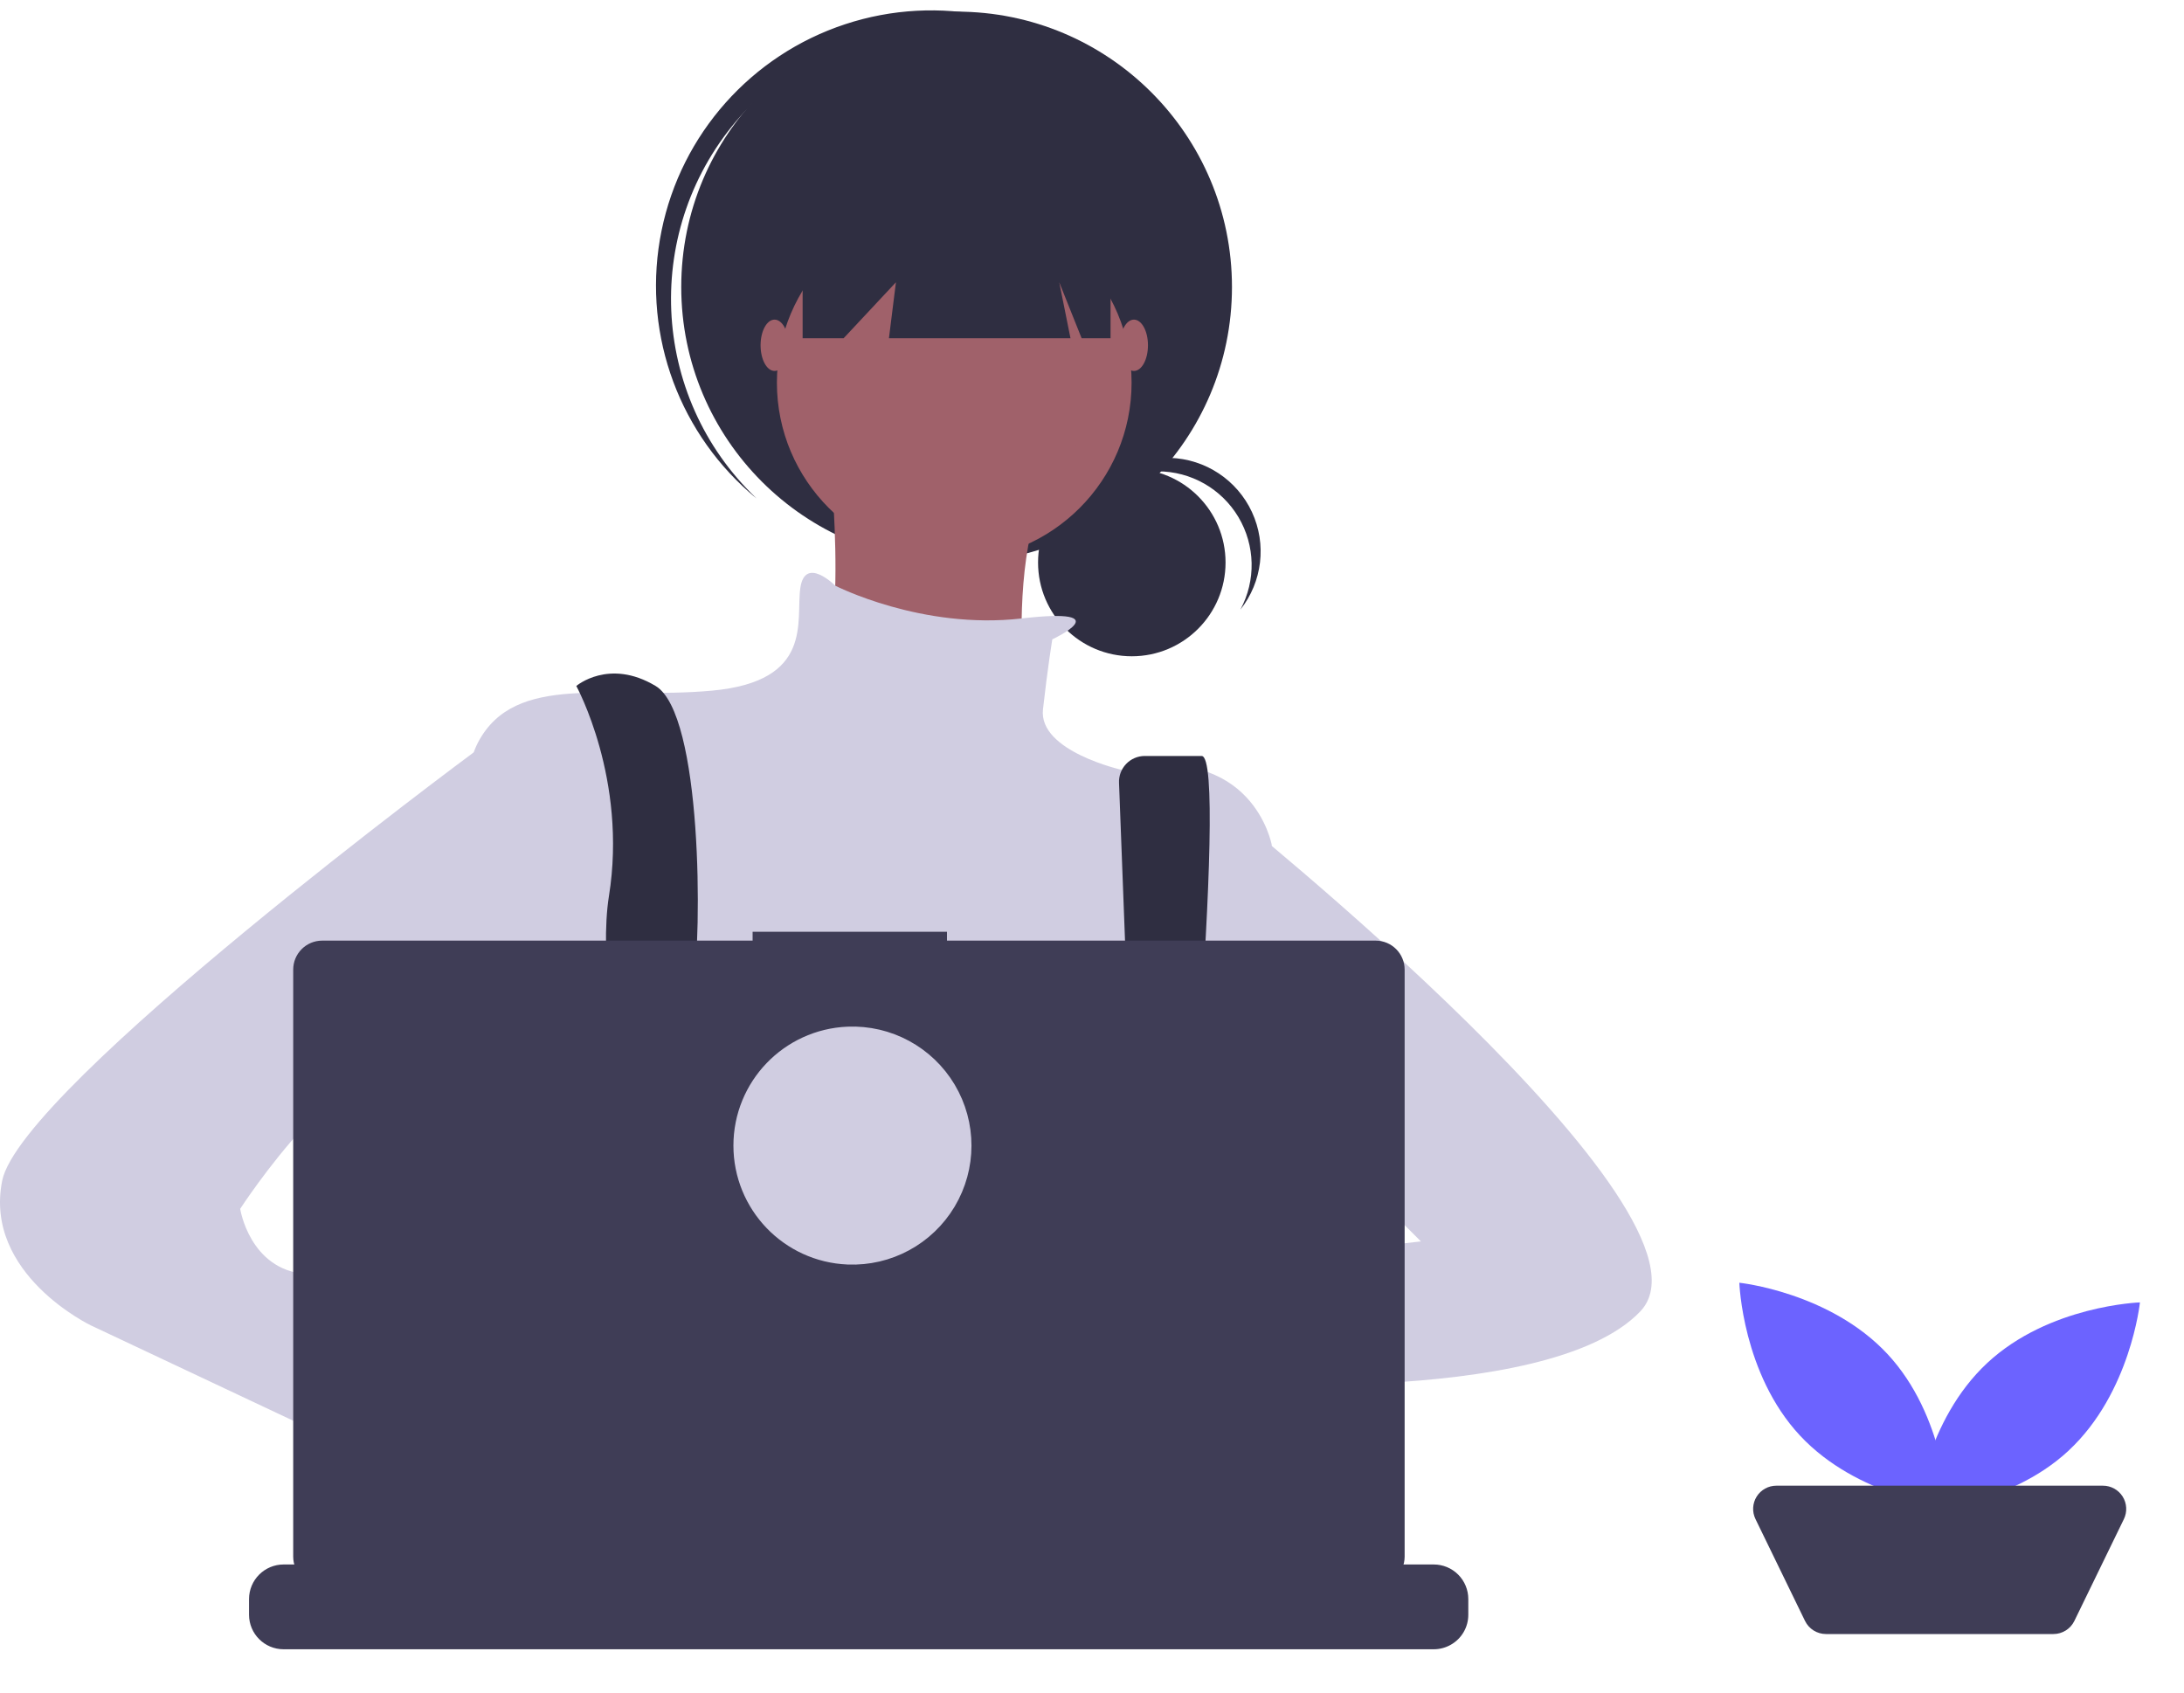
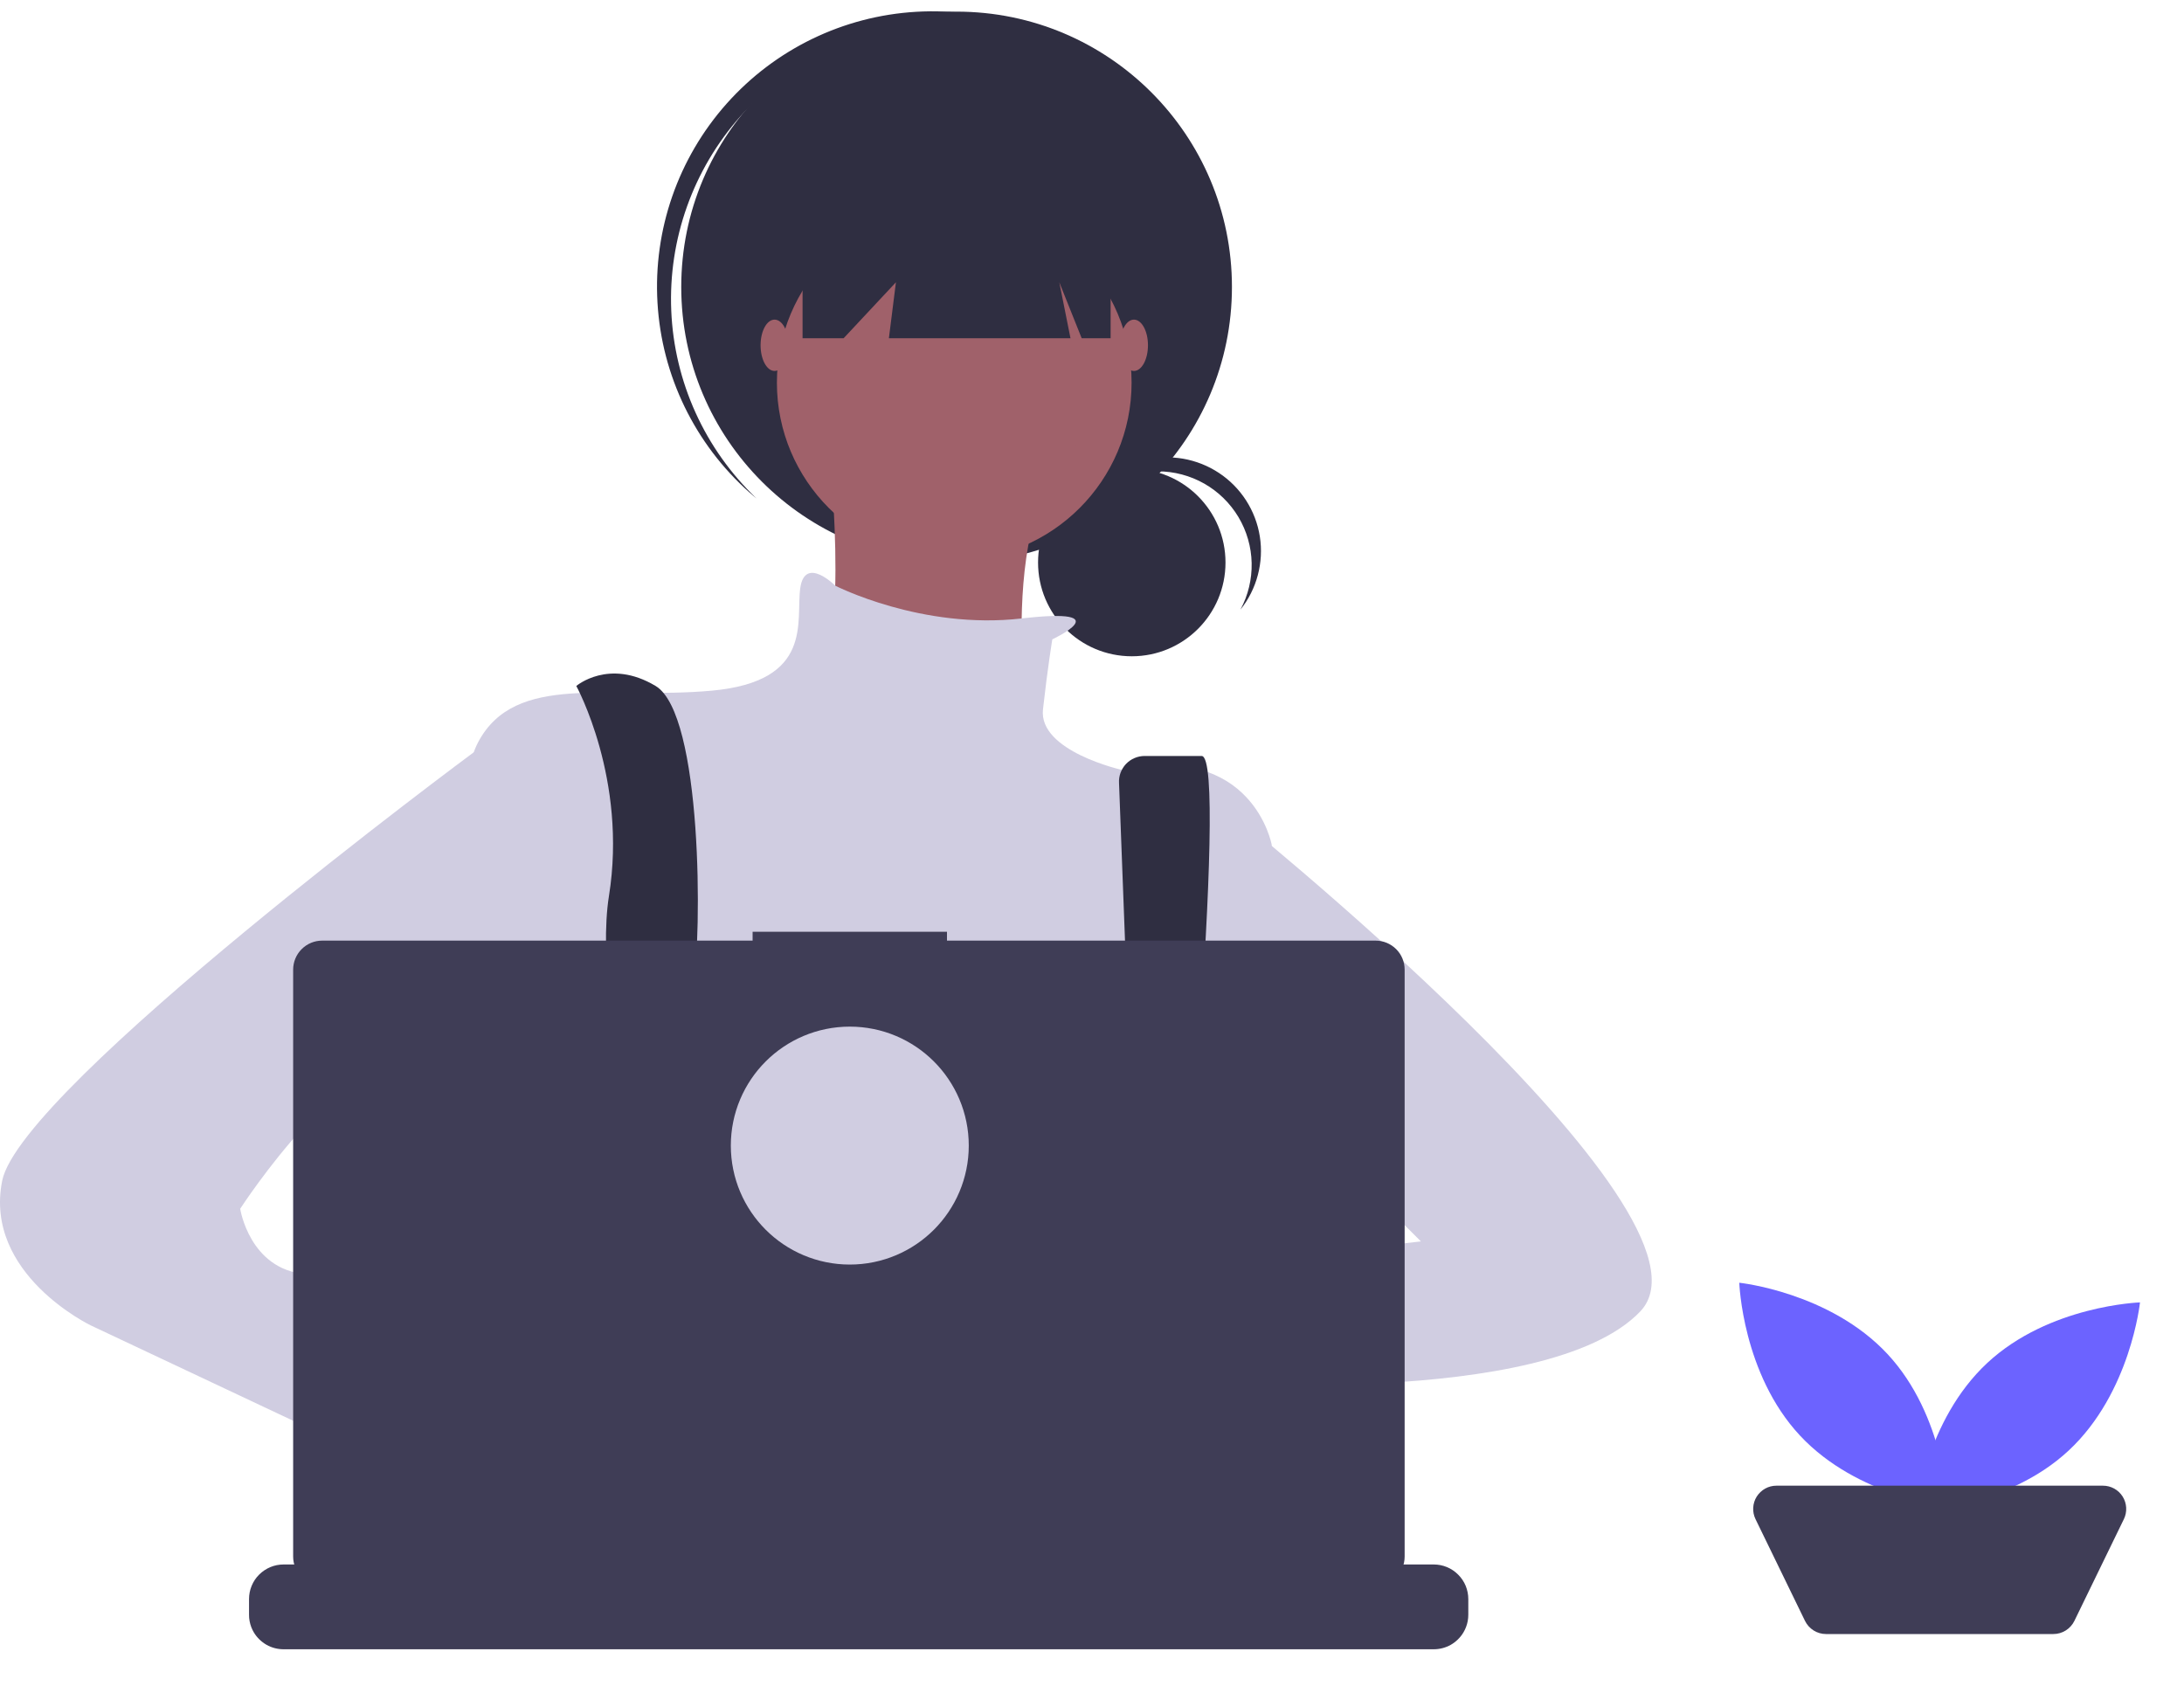
- <svg xmlns="http://www.w3.org/2000/svg" width="40" height="31" fill="none">
-   <path d="M34.568 24.798c1.055 1.133 1.11 2.798 1.11 2.798s-1.657-.172-2.712-1.304c-1.056-1.133-1.11-2.798-1.11-2.798s1.656.172 2.712 1.304Z" fill="#6C63FF" />
-   <path d="M37.89 26.566c-1.133 1.055-2.798 1.11-2.798 1.11s.171-1.657 1.304-2.712c1.133-1.056 2.797-1.11 2.797-1.11s-.171 1.656-1.304 2.712Z" fill="#6C63FF" />
-   <path d="M37.608 29.928h-4.165a.427.427 0 0 1-.384-.24l-.907-1.865a.425.425 0 0 1 .383-.612h5.98a.426.426 0 0 1 .384.612l-.907 1.865a.426.426 0 0 1-.383.24Z" fill="#3F3D56" />
-   <path d="M20.729 12.02a1.717 1.717 0 1 0 0-3.434 1.717 1.717 0 0 0 0 3.434Z" fill="#2F2E41" />
-   <path d="M21.208 8.633a1.717 1.717 0 0 1 1.51 2.532 1.715 1.715 0 1 0-2.85-1.886 1.712 1.712 0 0 1 1.34-.646Z" fill="#2F2E41" />
-   <path d="M17.52 10.3a5.043 5.043 0 1 0 0-10.087 5.043 5.043 0 0 0 0 10.086Z" fill="#2F2E41" />
-   <path d="M13.563 2.127a5.042 5.042 0 0 1 6.989-.53c-.041-.038-.082-.078-.125-.116a5.043 5.043 0 1 0-6.701 7.538c.042.038.087.074.13.11a5.042 5.042 0 0 1-.293-7.002Z" fill="#2F2E41" />
-   <path d="M17.477 10.256a3.248 3.248 0 1 0 0-6.496 3.248 3.248 0 0 0 0 6.496Z" fill="#A0616A" />
-   <path d="M15.17 8.033s.427 3.932-.257 4.36c-.684.427 3.932 1.025 3.932 1.025s-.684-4.274 1.026-5.385h-4.702Z" fill="#A0616A" />
-   <path d="M19.273 11.71s1.273-.594-.56-.383c-1.833.212-3.415-.6-3.415-.6s-.555-.556-.64.043c-.086.598.256 1.71-1.625 1.88-1.88.171-3.59-.342-4.274.94-.683 1.283-.341 6.839-.341 6.839s1.282 4.616 2.307 5.3c1.026.683 10.001-.257 10.001-.257l2.565-4.616v-5.385s-.342-1.88-2.736-1.368c0 0-1.538-.342-1.453-1.11.086-.77.171-1.283.171-1.283Z" fill="#D0CDE1" />
-   <path d="M11.064 28.995c.053-.23.088-.36.088-.36l-.027-.188-.282-1.912-.118-.806c1.025-.428 1.282-2.394 1.282-2.394l.038-.023.175-.105.629-.377.012-.008.254.17.516.343a6.062 6.062 0 0 0 4.774 1.094 5.256 5.256 0 0 0 1.124-.325l1.243-.414.039-.013.038.006.73.11.012.002.06.01-.168 1.167-.245 1.697c.647.342 1.222.985 1.725 1.778.111.176.219.358.323.548.136.245.266.5.39.762l.044.094c.047.103.095.206.14.31H10.837a32.808 32.808 0 0 1 .07-.404c.057-.311.113-.571.157-.762Z" fill="#2F2E41" />
-   <path d="M10.555 12.564s.94 1.71.598 3.846c-.342 2.137 1.026 7.437 1.026 7.437l1.025-.257s-.683-4.444-.512-5.47c.17-1.026.17-5.043-.684-5.556-.855-.513-1.453 0-1.453 0ZM20.495 14.34l.36 9.464.683.427s.983-10.385.47-10.385h-1.043a.472.472 0 0 0-.47.494Z" fill="#2F2E41" />
-   <path d="M12.648 23.634a.427.427 0 1 0 0-.855.427.427 0 0 0 0 .855ZM21.195 24.062a.427.427 0 1 0 0-.855.427.427 0 0 0 0 .855Z" fill="#6C63FF" />
-   <path d="M14.7 2.947v3.248h.751l.958-1.025-.128 1.025h3.325L19.4 5.17l.41 1.025h.53V2.947H14.7Z" fill="#2F2E41" />
-   <path d="M14.186 6.794c.142 0 .257-.21.257-.47s-.115-.47-.257-.47c-.142 0-.256.21-.256.47s.114.47.256.47ZM20.768 6.794c.142 0 .257-.21.257-.47s-.115-.47-.257-.47c-.142 0-.256.21-.256.47s.114.47.256.47ZM22.521 23.592s-3.889-.727-4.145.555c-.257 1.283 4.316.727 4.316.727l-.17-1.282Z" fill="#A0616A" />
-   <path d="M22.434 14.787s9.317 7.437 7.608 9.232c-1.71 1.795-8.206 1.282-8.206 1.282l.427-2.137 3.761-.427-1.88-1.881-1.71.171v-6.24Z" fill="#D0CDE1" />
-   <path d="m8.674 27.181 1.197.94s.854 2.65 2.136 1.88c1.283-.768-1.196-3.504-1.196-3.504l-1.453-.513-.684 1.197Z" fill="#A0616A" />
-   <path d="m9.87 13.42-1.194.36S.382 19.915.04 21.625c-.342 1.71 1.624 2.65 1.624 2.65l7.437 3.504.769-2.051-3.505-1.795s.257-.513-.769-.599C4.57 23.25 4.399 22.14 4.399 22.14s2.052-3.163 3.163-2.48c1.111.685 1.453 1.198 1.453 1.198l.855-7.437Z" fill="#D0CDE1" />
-   <path d="M26.892 29.288v.286a.629.629 0 0 1-.32.55.633.633 0 0 1-.314.083H5.194a.633.633 0 0 1-.633-.633v-.286a.634.634 0 0 1 .633-.634h1.214v-.133a.026.026 0 0 1 .027-.027h.633c.004 0 .007 0 .01.002a.027.027 0 0 1 .017.025v.133h.395v-.133a.027.027 0 0 1 .008-.02.027.027 0 0 1 .019-.008h.633l.01.003a.027.027 0 0 1 .015.014.027.027 0 0 1 .002.01v.134h.396v-.133a.026.026 0 0 1 .026-.027h.634c.003 0 .007 0 .01.002a.027.027 0 0 1 .014.014.026.026 0 0 1 .002.01v.134h.396v-.133a.026.026 0 0 1 .026-.027h.634c.003 0 .007 0 .01.002a.028.028 0 0 1 .014.014.027.027 0 0 1 .002.01v.134h.396v-.133a.025.025 0 0 1 .008-.02.026.026 0 0 1 .019-.007h.633a.027.027 0 0 1 .019.008.026.026 0 0 1 .008.019v.133h.396v-.133c0-.004 0-.007.002-.01a.026.026 0 0 1 .006-.01.026.026 0 0 1 .018-.007h.634c.003 0 .007 0 .01.002a.028.028 0 0 1 .014.014.027.027 0 0 1 .002.01v.134h.396v-.133c0-.004 0-.007.002-.01a.026.026 0 0 1 .006-.01.026.026 0 0 1 .018-.007h4.963a.027.027 0 0 1 .018.008.026.026 0 0 1 .008.019v.133h.396v-.133l.002-.01a.026.026 0 0 1 .006-.01.026.026 0 0 1 .019-.007h.633a.027.027 0 0 1 .027.027v.133h.395v-.133l.002-.01a.026.026 0 0 1 .006-.01.026.026 0 0 1 .019-.007h.633c.004 0 .007 0 .01.002a.028.028 0 0 1 .015.014.027.027 0 0 1 .002.01v.134h.395v-.133c0-.004.001-.007.003-.01a.026.026 0 0 1 .005-.01.026.026 0 0 1 .019-.007h.633c.004 0 .007 0 .01.002a.028.028 0 0 1 .015.014.027.027 0 0 1 .002.01v.134h.396v-.133c0-.004 0-.007.002-.01a.026.026 0 0 1 .006-.01.026.026 0 0 1 .018-.007h.634c.007 0 .014.003.018.008a.027.027 0 0 1 .008.019v.133h.396v-.133c0-.004 0-.007.002-.01a.026.026 0 0 1 .006-.01.026.026 0 0 1 .019-.007h.633c.004 0 .007 0 .01.002a.028.028 0 0 1 .015.014.027.027 0 0 1 .002.01v.134h.395v-.133a.025.025 0 0 1 .008-.02.026.026 0 0 1 .019-.007h.633c.004 0 .007 0 .01.002a.028.028 0 0 1 .015.014.027.027 0 0 1 .002.01v.134h1.847a.633.633 0 0 1 .634.634Z" fill="#3F3D56" />
-   <path d="M25.195 17.228h-7.851v-.162h-3.56v.162H5.9a.531.531 0 0 0-.53.531V28.51a.531.531 0 0 0 .53.531h19.295a.531.531 0 0 0 .531-.53V17.758a.531.531 0 0 0-.53-.53Z" fill="#3F3D56" />
-   <path d="M15.564 22.161a1.18 1.18 0 1 0 0-2.358 1.18 1.18 0 0 0 0 2.358Z" stroke="#D0CDE1" stroke-width="2" stroke-miterlimit="10" />
-   <path d="M15.187 22.585a1.18 1.18 0 1 0 0-2.359 1.18 1.18 0 0 0 0 2.36Z" fill="#D0CDE1" />
+ <svg xmlns="http://www.w3.org/2000/svg" width="40" height="31" viewBox="0 0 40 31" fill="none">
+   <path d="M34.568 24.798C35.623 25.931 35.678 27.596 35.678 27.596C35.678 27.596 34.021 27.424 32.966 26.292C31.91 25.159 31.855 23.494 31.855 23.494C31.855 23.494 33.512 23.666 34.568 24.798Z" fill="#6C63FF" />
+   <path d="M37.889 26.566C36.757 27.621 35.092 27.676 35.092 27.676C35.092 27.676 35.263 26.019 36.396 24.964C37.529 23.908 39.194 23.854 39.194 23.854C39.194 23.854 39.022 25.51 37.889 26.566Z" fill="#6C63FF" />
+   <path d="M37.608 29.928H33.443C33.363 29.928 33.284 29.905 33.217 29.863C33.149 29.82 33.094 29.76 33.059 29.688L32.152 27.823C32.121 27.759 32.106 27.687 32.11 27.614C32.114 27.542 32.136 27.472 32.174 27.411C32.213 27.35 32.266 27.299 32.329 27.264C32.392 27.229 32.463 27.211 32.535 27.211H38.516C38.588 27.211 38.659 27.229 38.722 27.264C38.785 27.299 38.839 27.35 38.877 27.411C38.915 27.472 38.937 27.542 38.941 27.614C38.945 27.687 38.93 27.759 38.899 27.823L37.992 29.688C37.957 29.76 37.902 29.82 37.834 29.863C37.767 29.905 37.688 29.928 37.608 29.928V29.928Z" fill="#3F3D56" />
+   <path d="M20.729 12.02C21.677 12.02 22.445 11.251 22.445 10.303C22.445 9.355 21.677 8.586 20.729 8.586C19.78 8.586 19.012 9.355 19.012 10.303C19.012 11.251 19.78 12.02 20.729 12.02Z" fill="#2F2E41" />
+   <path d="M21.208 8.633C21.505 8.633 21.797 8.711 22.055 8.857C22.314 9.004 22.529 9.215 22.682 9.47C22.834 9.725 22.918 10.016 22.924 10.313C22.93 10.61 22.86 10.903 22.719 11.165C22.868 10.979 22.976 10.764 23.037 10.533C23.098 10.303 23.111 10.062 23.074 9.827C23.037 9.591 22.951 9.366 22.822 9.165C22.693 8.965 22.524 8.793 22.325 8.662C22.126 8.53 21.902 8.442 21.667 8.401C21.432 8.361 21.191 8.371 20.96 8.429C20.729 8.487 20.512 8.592 20.324 8.739C20.136 8.885 19.98 9.069 19.867 9.279C20.028 9.078 20.232 8.915 20.464 8.803C20.696 8.691 20.95 8.633 21.208 8.633V8.633Z" fill="#2F2E41" />
+   <path d="M17.52 10.299C20.305 10.299 22.563 8.041 22.563 5.256C22.563 2.471 20.305 0.213 17.52 0.213C14.735 0.213 12.477 2.471 12.477 5.256C12.477 8.041 14.735 10.299 17.52 10.299Z" fill="#2F2E41" />
+   <path d="M13.563 2.127C14.432 1.149 15.646 0.548 16.951 0.449C18.255 0.351 19.546 0.762 20.552 1.598C20.511 1.559 20.47 1.519 20.427 1.481C19.427 0.592 18.116 0.137 16.78 0.216C15.445 0.294 14.196 0.9 13.307 1.9C12.419 2.899 11.963 4.211 12.042 5.546C12.12 6.881 12.726 8.131 13.726 9.019C13.768 9.057 13.813 9.093 13.856 9.13C12.909 8.228 12.348 6.994 12.294 5.688C12.239 4.381 12.694 3.104 13.563 2.127V2.127Z" fill="#2F2E41" />
+   <path d="M17.477 10.256C19.271 10.256 20.725 8.802 20.725 7.008C20.725 5.214 19.271 3.76 17.477 3.76C15.683 3.76 14.229 5.214 14.229 7.008C14.229 8.802 15.683 10.256 17.477 10.256Z" fill="#A0616A" />
+   <path d="M15.169 8.033C15.169 8.033 15.597 11.965 14.913 12.393C14.229 12.82 18.845 13.418 18.845 13.418C18.845 13.418 18.161 9.144 19.871 8.033L15.169 8.033Z" fill="#A0616A" />
+   <path d="M19.273 11.71C19.273 11.71 20.546 11.116 18.713 11.327C16.88 11.539 15.298 10.727 15.298 10.727C15.298 10.727 14.743 10.171 14.657 10.77C14.572 11.368 14.914 12.479 13.033 12.65C11.153 12.821 9.443 12.308 8.759 13.59C8.076 14.873 8.418 20.429 8.418 20.429C8.418 20.429 9.7 25.044 10.725 25.728C11.751 26.412 20.726 25.472 20.726 25.472L23.291 20.856V15.471C23.291 15.471 22.949 13.59 20.555 14.103C20.555 14.103 19.017 13.761 19.102 12.992C19.188 12.223 19.273 11.71 19.273 11.71Z" fill="#D0CDE1" />
+   <path d="M11.064 28.995C11.117 28.765 11.152 28.635 11.152 28.635L11.125 28.447L10.843 26.535L10.725 25.729C11.75 25.301 12.007 23.335 12.007 23.335L12.045 23.312L12.22 23.207V23.207L12.849 22.83L12.861 22.822L13.115 22.991L13.631 23.335C14.307 23.839 15.081 24.197 15.903 24.386C16.725 24.574 17.577 24.589 18.405 24.429C18.791 24.363 19.167 24.254 19.529 24.104L20.772 23.69L20.811 23.677L20.849 23.683L21.578 23.793L21.591 23.795L21.652 23.804L21.483 24.972L21.238 26.669C21.885 27.011 22.46 27.654 22.963 28.447C23.074 28.623 23.182 28.805 23.286 28.995C23.422 29.24 23.552 29.496 23.675 29.757C23.691 29.788 23.705 29.82 23.72 29.851C23.767 29.954 23.815 30.057 23.86 30.161H10.837C10.854 30.056 10.871 29.957 10.888 29.861C10.889 29.858 10.889 29.855 10.89 29.851C10.896 29.819 10.902 29.788 10.907 29.757C10.964 29.446 11.02 29.186 11.064 28.995Z" fill="#2F2E41" />
+   <path d="M10.555 12.564C10.555 12.564 11.495 14.273 11.153 16.41C10.811 18.547 12.179 23.847 12.179 23.847L13.204 23.59C13.204 23.59 12.521 19.146 12.692 18.12C12.863 17.094 12.863 13.077 12.008 12.564C11.153 12.051 10.555 12.564 10.555 12.564Z" fill="#2F2E41" />
+   <path d="M20.495 14.34L20.854 23.804L21.538 24.231C21.538 24.231 22.521 13.846 22.008 13.846H20.965C20.901 13.846 20.837 13.859 20.779 13.884C20.72 13.909 20.667 13.946 20.623 13.992C20.579 14.038 20.546 14.093 20.523 14.153C20.501 14.213 20.491 14.276 20.495 14.34V14.34Z" fill="#2F2E41" />
+   <path d="M12.648 23.634C12.884 23.634 13.075 23.443 13.075 23.207C13.075 22.971 12.884 22.779 12.648 22.779C12.412 22.779 12.221 22.971 12.221 23.207C12.221 23.443 12.412 23.634 12.648 23.634Z" fill="#6C63FF" />
+   <path d="M21.195 24.062C21.431 24.062 21.622 23.87 21.622 23.634C21.622 23.398 21.431 23.207 21.195 23.207C20.959 23.207 20.768 23.398 20.768 23.634C20.768 23.87 20.959 24.062 21.195 24.062Z" fill="#6C63FF" />
+   <path d="M14.699 2.947V6.195H15.451L16.409 5.17L16.28 6.195H19.606L19.401 5.17L19.811 6.195H20.341V2.947H14.699Z" fill="#2F2E41" />
+   <path d="M14.186 6.794C14.328 6.794 14.443 6.583 14.443 6.324C14.443 6.064 14.328 5.854 14.186 5.854C14.044 5.854 13.93 6.064 13.93 6.324C13.93 6.583 14.044 6.794 14.186 6.794Z" fill="#A0616A" />
+   <path d="M20.768 6.794C20.91 6.794 21.025 6.583 21.025 6.324C21.025 6.064 20.91 5.854 20.768 5.854C20.627 5.854 20.512 6.064 20.512 6.324C20.512 6.583 20.627 6.794 20.768 6.794Z" fill="#A0616A" />
+   <path d="M22.521 23.592C22.521 23.592 18.632 22.865 18.376 24.147C18.119 25.43 22.692 24.874 22.692 24.874L22.521 23.592Z" fill="#A0616A" />
+   <path d="M22.434 14.787C22.434 14.787 31.751 22.224 30.042 24.019C28.332 25.814 21.836 25.301 21.836 25.301L22.263 23.164L26.024 22.737L24.144 20.856L22.434 21.027V14.787Z" fill="#D0CDE1" />
+   <path d="M8.674 27.181L9.871 28.121C9.871 28.121 10.725 30.771 12.008 30.002C13.29 29.233 10.811 26.497 10.811 26.497L9.358 25.984L8.674 27.181Z" fill="#A0616A" />
+   <path d="M9.87 13.42L8.676 13.779C8.676 13.779 0.382 19.916 0.04 21.626C-0.302 23.335 1.664 24.276 1.664 24.276L9.101 27.78L9.87 25.729L6.365 23.934C6.365 23.934 6.622 23.421 5.596 23.335C4.57 23.25 4.399 22.139 4.399 22.139C4.399 22.139 6.451 18.976 7.562 19.66C8.673 20.344 9.015 20.857 9.015 20.857L9.87 13.42Z" fill="#D0CDE1" />
+   <path d="M26.892 29.288V29.574C26.892 29.652 26.878 29.73 26.849 29.804C26.836 29.836 26.821 29.868 26.803 29.898C26.747 29.992 26.667 30.07 26.572 30.125C26.476 30.179 26.368 30.207 26.258 30.207H5.194C5.084 30.207 4.976 30.179 4.881 30.125C4.785 30.07 4.705 29.992 4.649 29.898C4.631 29.868 4.616 29.836 4.603 29.804C4.575 29.73 4.56 29.652 4.561 29.574V29.288C4.561 29.204 4.577 29.122 4.609 29.045C4.641 28.968 4.687 28.898 4.746 28.84C4.805 28.781 4.875 28.734 4.952 28.702C5.028 28.67 5.111 28.654 5.194 28.654H6.408V28.521C6.408 28.517 6.409 28.514 6.41 28.51C6.412 28.507 6.414 28.504 6.416 28.502C6.418 28.499 6.421 28.497 6.425 28.496C6.428 28.495 6.431 28.494 6.435 28.494H7.068C7.072 28.494 7.075 28.495 7.078 28.496C7.082 28.497 7.084 28.499 7.087 28.502C7.089 28.504 7.091 28.507 7.093 28.51C7.094 28.514 7.095 28.517 7.095 28.521V28.654H7.49V28.521C7.49 28.517 7.491 28.514 7.492 28.51C7.494 28.507 7.496 28.504 7.498 28.502C7.501 28.499 7.503 28.497 7.507 28.496C7.51 28.495 7.513 28.494 7.517 28.494H8.15C8.154 28.494 8.157 28.495 8.16 28.496C8.164 28.497 8.167 28.499 8.169 28.502C8.171 28.504 8.173 28.507 8.175 28.51C8.176 28.514 8.177 28.517 8.177 28.521V28.654H8.573V28.521C8.573 28.517 8.574 28.514 8.575 28.51C8.576 28.507 8.578 28.504 8.581 28.502C8.583 28.499 8.586 28.497 8.589 28.496C8.592 28.495 8.596 28.494 8.599 28.494H9.233C9.236 28.494 9.24 28.495 9.243 28.496C9.246 28.497 9.249 28.499 9.252 28.502C9.254 28.504 9.256 28.507 9.257 28.51C9.259 28.514 9.259 28.517 9.259 28.521V28.654H9.655V28.521C9.655 28.517 9.656 28.514 9.657 28.51C9.658 28.507 9.66 28.504 9.663 28.502C9.665 28.499 9.668 28.497 9.671 28.496C9.675 28.495 9.678 28.494 9.681 28.494H10.315C10.318 28.494 10.322 28.495 10.325 28.496C10.328 28.497 10.331 28.499 10.334 28.502C10.336 28.504 10.338 28.507 10.339 28.51C10.341 28.514 10.341 28.517 10.341 28.521V28.654H10.737V28.521C10.737 28.517 10.738 28.514 10.739 28.51C10.741 28.507 10.742 28.504 10.745 28.502C10.747 28.499 10.75 28.497 10.754 28.496C10.757 28.495 10.76 28.494 10.764 28.494H11.397C11.401 28.494 11.404 28.495 11.407 28.496C11.41 28.497 11.413 28.499 11.416 28.502C11.418 28.504 11.42 28.507 11.421 28.51C11.423 28.514 11.424 28.517 11.424 28.521V28.654H11.82V28.521C11.82 28.517 11.82 28.514 11.822 28.51C11.823 28.507 11.825 28.504 11.828 28.502C11.83 28.499 11.833 28.497 11.836 28.496C11.839 28.495 11.843 28.494 11.846 28.494H12.48C12.483 28.494 12.487 28.495 12.49 28.496C12.493 28.497 12.496 28.499 12.498 28.502C12.501 28.504 12.503 28.507 12.504 28.51C12.505 28.514 12.506 28.517 12.506 28.521V28.654H12.902V28.521C12.902 28.517 12.902 28.514 12.904 28.51C12.905 28.507 12.907 28.504 12.91 28.502C12.912 28.499 12.915 28.497 12.918 28.496C12.921 28.495 12.925 28.494 12.928 28.494H17.891C17.894 28.494 17.898 28.495 17.901 28.496C17.904 28.497 17.907 28.499 17.909 28.502C17.912 28.504 17.914 28.507 17.915 28.51C17.916 28.514 17.917 28.517 17.917 28.521V28.654H18.313V28.521C18.313 28.517 18.314 28.514 18.315 28.51C18.317 28.507 18.319 28.504 18.321 28.502C18.323 28.499 18.326 28.497 18.33 28.496C18.333 28.495 18.336 28.494 18.34 28.494H18.973C18.98 28.494 18.987 28.497 18.992 28.502C18.997 28.507 19 28.514 19 28.521V28.654H19.395V28.521C19.395 28.517 19.396 28.514 19.397 28.51C19.399 28.507 19.401 28.504 19.403 28.502C19.406 28.499 19.409 28.497 19.412 28.496C19.415 28.495 19.418 28.494 19.422 28.494H20.055C20.059 28.494 20.062 28.495 20.066 28.496C20.069 28.497 20.072 28.499 20.074 28.502C20.076 28.504 20.078 28.507 20.08 28.51C20.081 28.514 20.082 28.517 20.082 28.521V28.654H20.477V28.521C20.477 28.517 20.478 28.514 20.48 28.51C20.481 28.507 20.483 28.504 20.485 28.502C20.488 28.499 20.491 28.497 20.494 28.496C20.497 28.495 20.5 28.494 20.504 28.494H21.137C21.141 28.494 21.144 28.495 21.148 28.496C21.151 28.497 21.154 28.499 21.156 28.502C21.159 28.504 21.161 28.507 21.162 28.51C21.163 28.514 21.164 28.517 21.164 28.521V28.654H21.56V28.521C21.56 28.517 21.561 28.514 21.562 28.51C21.564 28.507 21.565 28.504 21.568 28.502C21.57 28.499 21.573 28.497 21.576 28.496C21.58 28.495 21.583 28.494 21.587 28.494H22.22C22.227 28.494 22.234 28.497 22.238 28.502C22.243 28.507 22.246 28.514 22.246 28.521V28.654H22.642V28.521C22.642 28.517 22.643 28.514 22.644 28.51C22.646 28.507 22.648 28.504 22.65 28.502C22.652 28.499 22.655 28.497 22.659 28.496C22.662 28.495 22.665 28.494 22.669 28.494H23.302C23.306 28.494 23.309 28.495 23.312 28.496C23.316 28.497 23.318 28.499 23.321 28.502C23.323 28.504 23.325 28.507 23.327 28.51C23.328 28.514 23.329 28.517 23.329 28.521V28.654H23.724V28.521C23.724 28.517 23.725 28.514 23.726 28.51C23.728 28.507 23.73 28.504 23.732 28.502C23.735 28.499 23.737 28.497 23.741 28.496C23.744 28.495 23.747 28.494 23.751 28.494H24.384C24.388 28.494 24.391 28.495 24.394 28.496C24.398 28.497 24.401 28.499 24.403 28.502C24.405 28.504 24.407 28.507 24.409 28.51C24.41 28.514 24.411 28.517 24.411 28.521V28.654H26.258C26.342 28.654 26.424 28.67 26.501 28.702C26.578 28.734 26.648 28.781 26.706 28.84C26.765 28.898 26.812 28.968 26.844 29.045C26.875 29.122 26.892 29.204 26.892 29.288V29.288Z" fill="#3F3D56" />
+   <path d="M25.195 17.228H17.344V17.066H13.784V17.228H5.9C5.759 17.228 5.624 17.284 5.525 17.384C5.425 17.483 5.369 17.619 5.369 17.759V28.51C5.369 28.651 5.425 28.786 5.525 28.886C5.624 28.985 5.759 29.041 5.9 29.041H25.195C25.336 29.041 25.471 28.985 25.571 28.886C25.671 28.786 25.726 28.651 25.726 28.51V17.759C25.726 17.619 25.671 17.483 25.571 17.384C25.471 17.284 25.336 17.228 25.195 17.228V17.228Z" fill="#3F3D56" />
+   <path d="M15.564 22.161C16.215 22.161 16.743 21.633 16.743 20.982C16.743 20.331 16.215 19.803 15.564 19.803C14.913 19.803 14.385 20.331 14.385 20.982C14.385 21.633 14.913 22.161 15.564 22.161Z" stroke="#D0CDE1" stroke-width="2" stroke-miterlimit="10" />
+   <path d="M15.187 22.585C15.838 22.585 16.366 22.057 16.366 21.406C16.366 20.755 15.838 20.227 15.187 20.227C14.536 20.227 14.008 20.755 14.008 21.406C14.008 22.057 14.536 22.585 15.187 22.585Z" fill="#D0CDE1" />
</svg>
